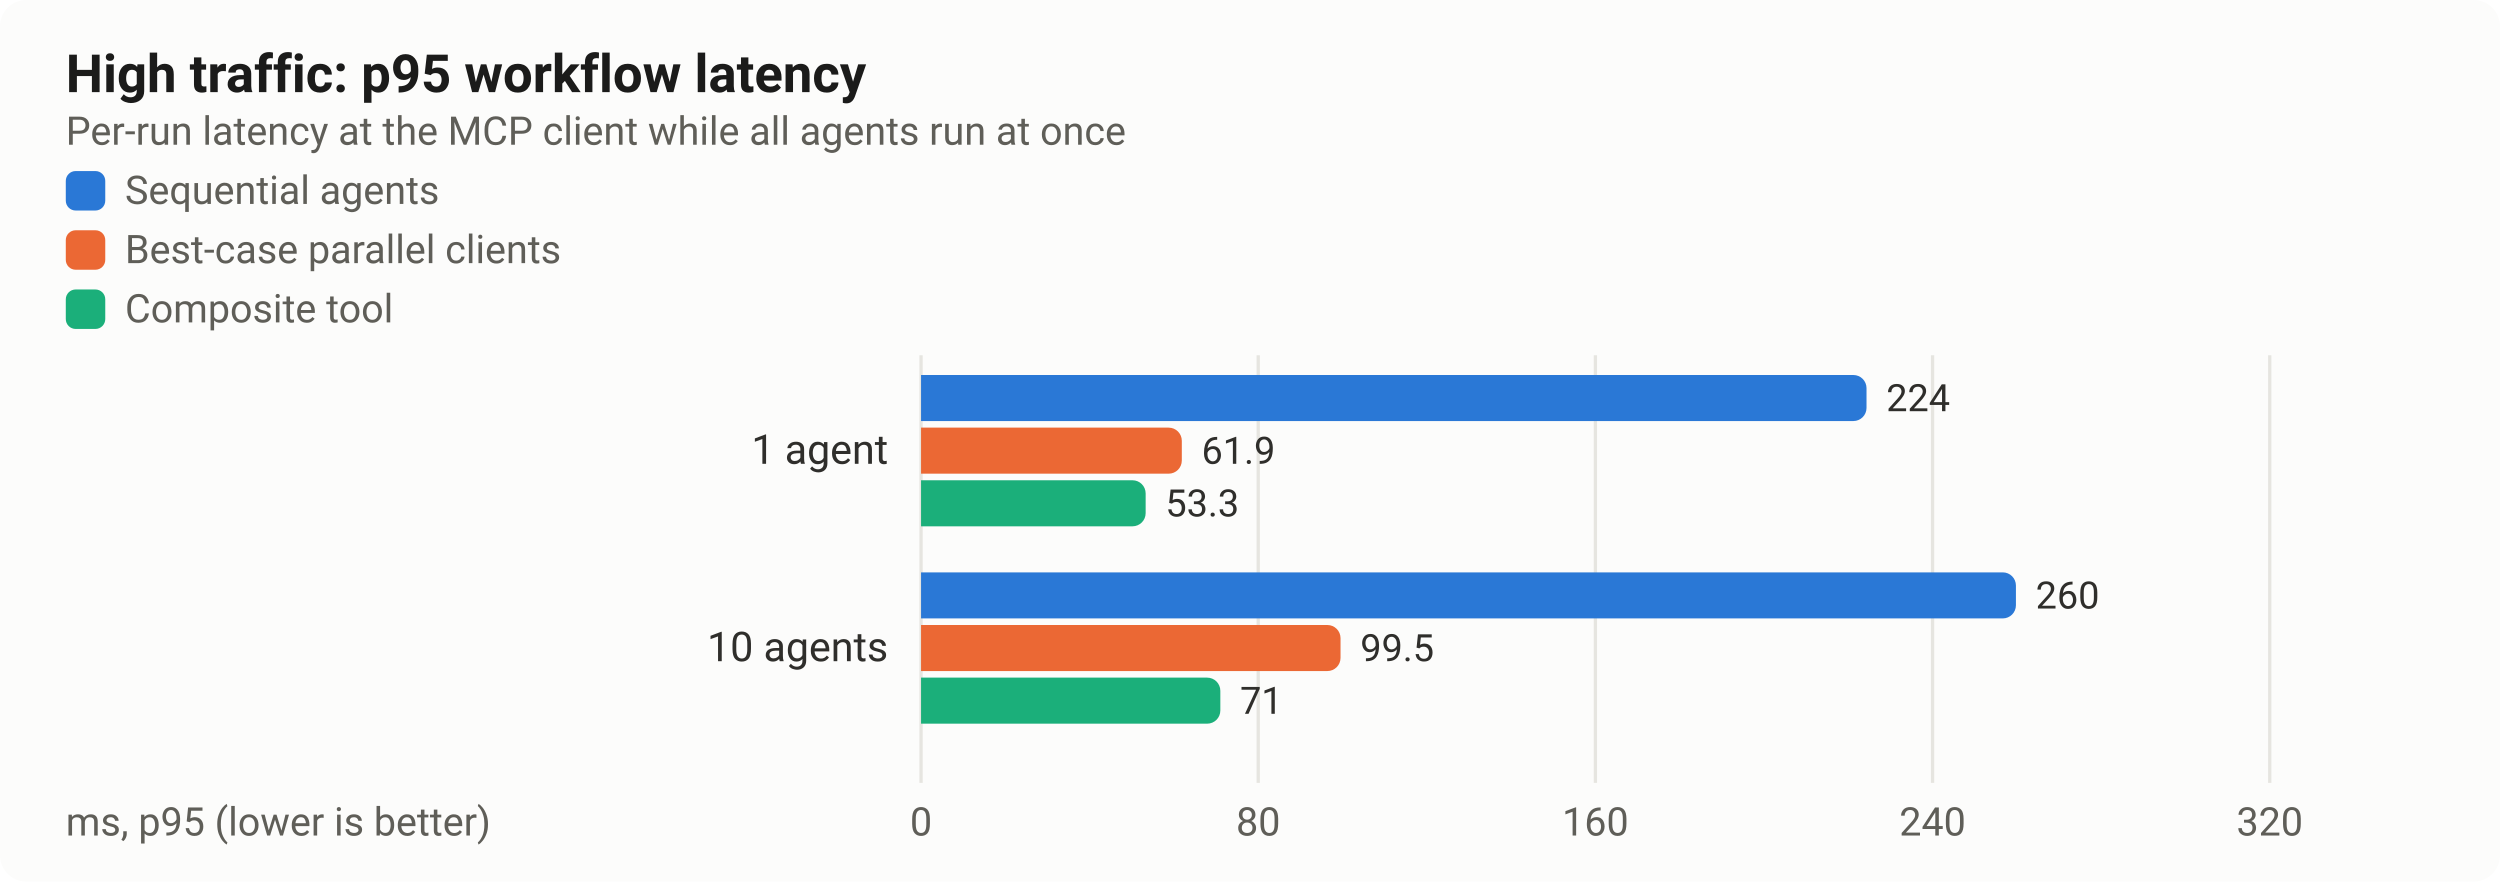
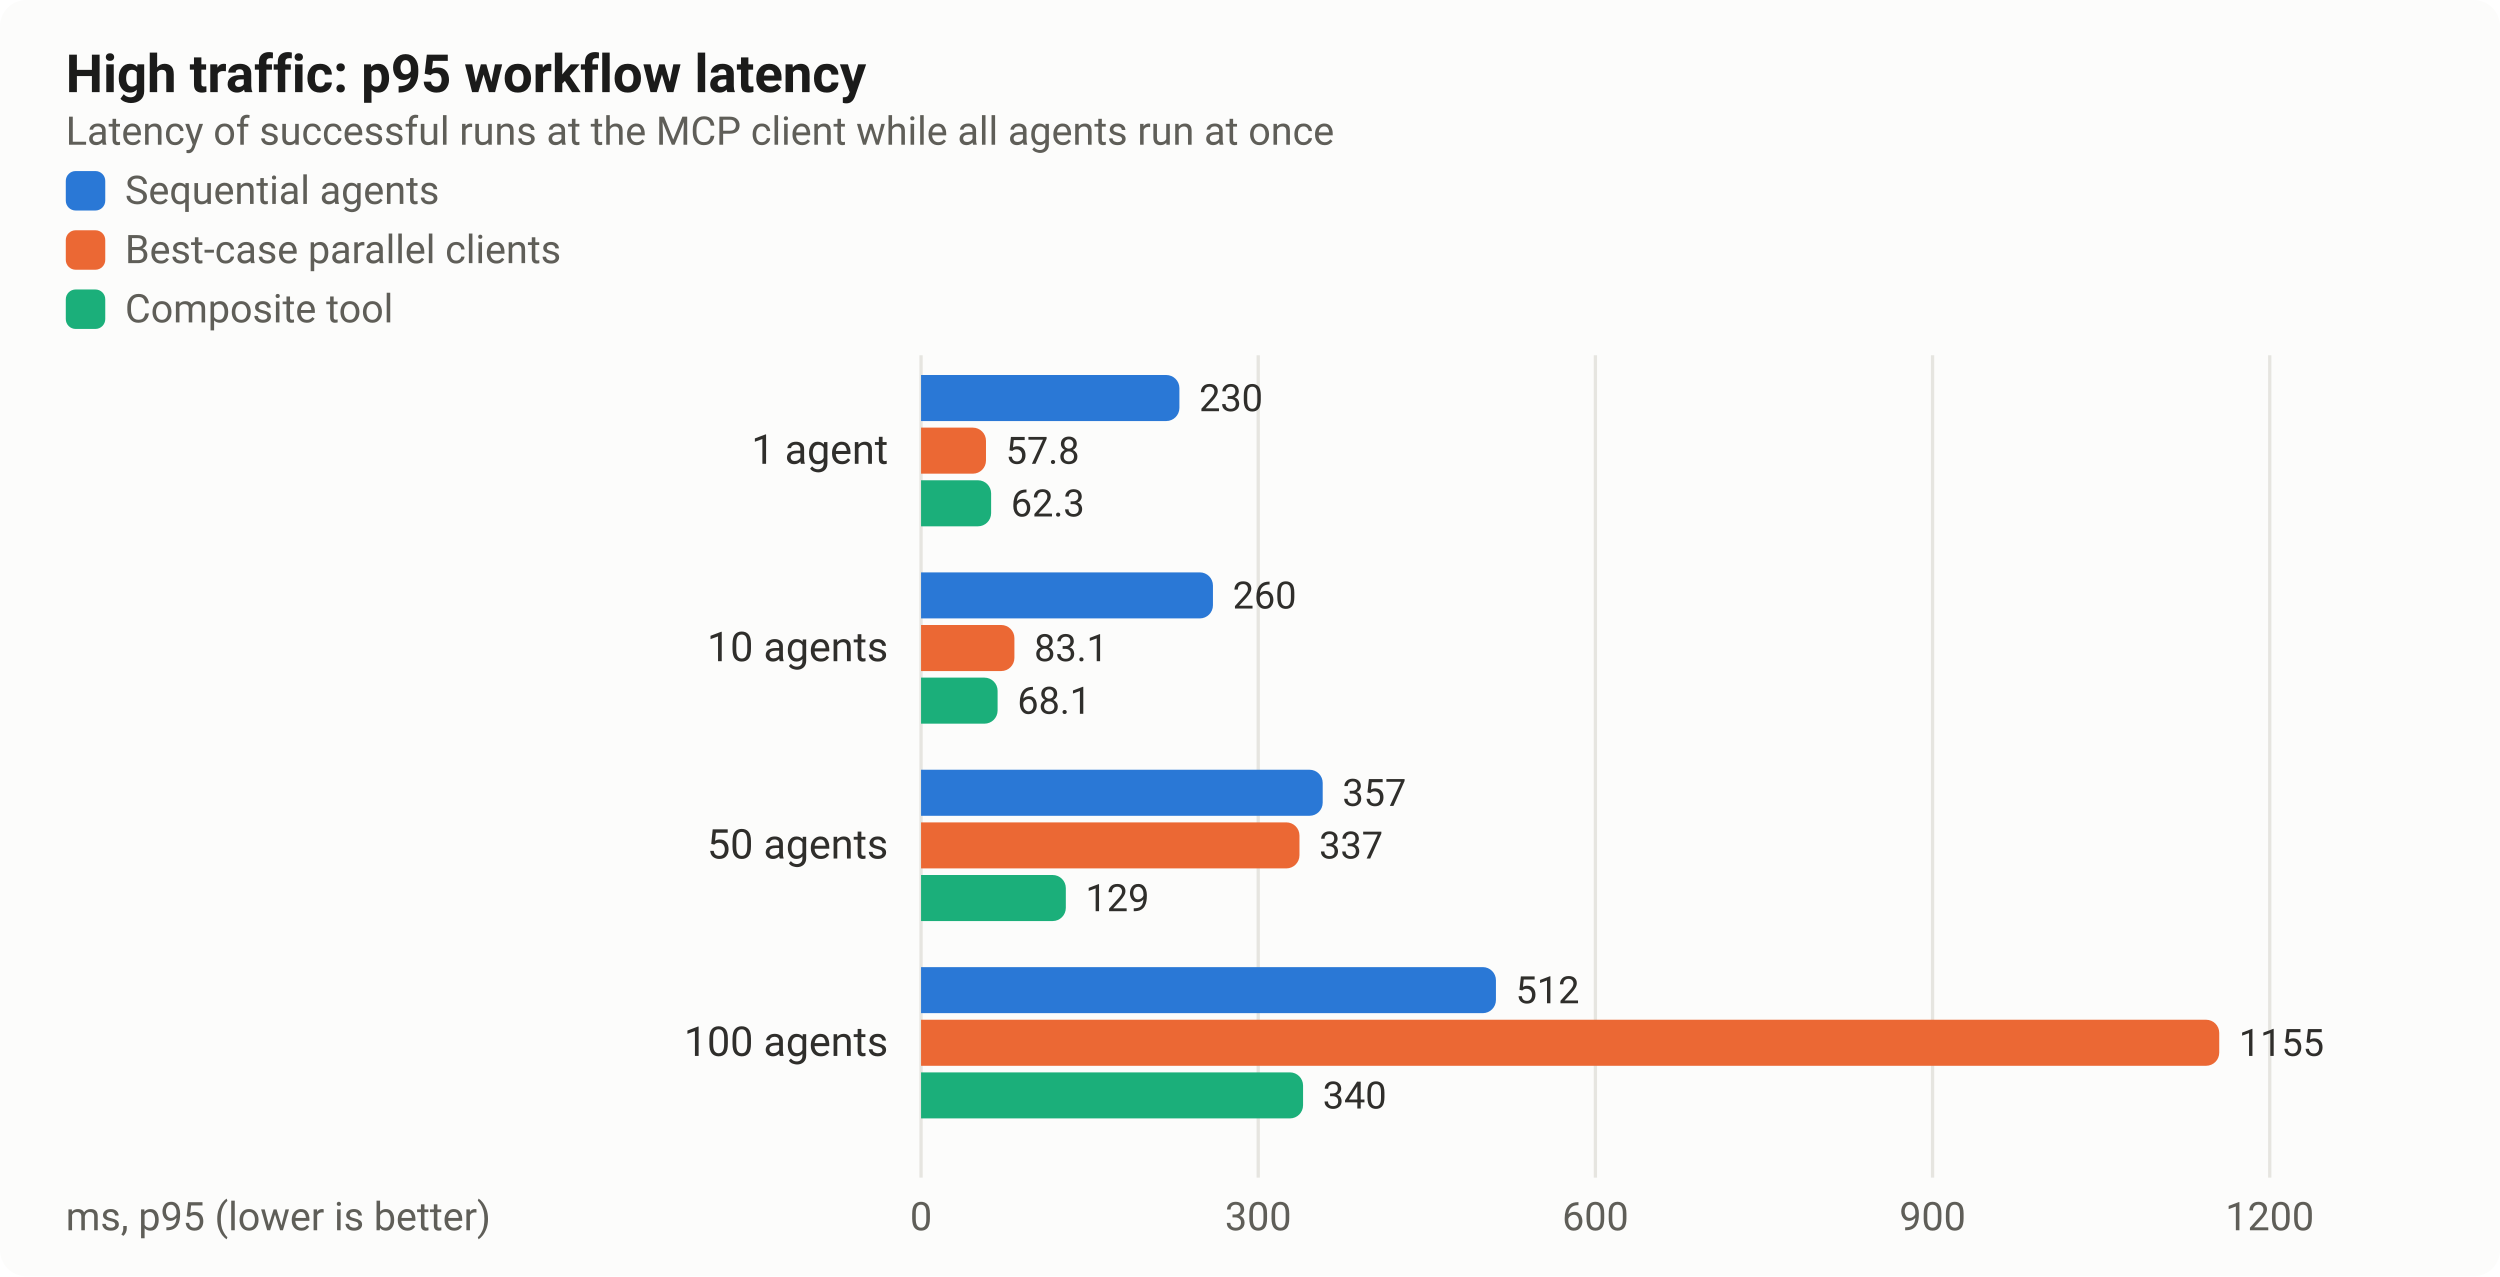
- <svg xmlns="http://www.w3.org/2000/svg" viewBox="0 0 760 268" width="760" height="268" role="img" aria-labelledby="t d" font-family="system-ui, -apple-system, Segoe UI, Roboto, sans-serif">
+ <svg xmlns="http://www.w3.org/2000/svg" viewBox="0 0 760 388" width="760" height="388" role="img" aria-labelledby="t d" font-family="system-ui, -apple-system, Segoe UI, Roboto, sans-serif">
  <style>
  .bg{fill:#fcfcfb}.ttl{fill:#1b1b1a;font-size:16px;font-weight:600}.sub,.tick,.leg{fill:#5f5e58;font-size:12px}.lbl{fill:#2f2e2b;font-size:12.5px}.val{fill:#2f2e2b;font-size:11.5px;font-variant-numeric:tabular-nums}
  .grid{stroke:#e6e5e0;stroke-width:1}.s1{fill:#2a78d6}.s2{fill:#eb6834}.s3{fill:#1baf7a}
  @media (prefers-color-scheme: dark){.bg{fill:#1a1a19}.ttl{fill:#f0efec}.sub,.tick,.leg{fill:#a9a89f}.lbl,.val{fill:#d9d8d0}.grid{stroke:#33332f}.s1{fill:#3987e5}.s2{fill:#d95926}.s3{fill:#199e70}}
</style>
  <rect class="bg" width="100%" height="100%" rx="8" />
  <text class="ttl" x="20" y="28">High traffic: p95 workflow latency</text>
-   <text class="sub" x="20" y="44">Per-run latency at the MCP client while all agents run at once</text>
+   <text class="sub" x="20" y="44">Latency of successful runs at the MCP client while all agents run at once</text>
  <rect class="s1" x="20" y="52" width="12" height="12" rx="3" />
  <text class="leg" x="38" y="62">Sequential agents</text>
  <rect class="s2" x="20" y="70" width="12" height="12" rx="3" />
  <text class="leg" x="38" y="80">Best-case parallel clients</text>
  <rect class="s3" x="20" y="88" width="12" height="12" rx="3" />
  <text class="leg" x="38" y="98">Composite tool</text>
-   <line class="grid" x1="280" x2="280" y1="108" y2="238" />
-   <text class="tick" x="280" y="254" text-anchor="middle">0</text>
-   <line class="grid" x1="382.5" x2="382.5" y1="108" y2="238" />
-   <text class="tick" x="382.5" y="254" text-anchor="middle">80</text>
-   <line class="grid" x1="485" x2="485" y1="108" y2="238" />
-   <text class="tick" x="485" y="254" text-anchor="middle">160</text>
-   <line class="grid" x1="587.5" x2="587.5" y1="108" y2="238" />
-   <text class="tick" x="587.5" y="254" text-anchor="middle">240</text>
-   <line class="grid" x1="690" x2="690" y1="108" y2="238" />
-   <text class="tick" x="690" y="254" text-anchor="middle">320</text>
+   <line class="grid" x1="280" x2="280" y1="108" y2="358" />
+   <text class="tick" x="280" y="374" text-anchor="middle">0</text>
+   <line class="grid" x1="382.5" x2="382.5" y1="108" y2="358" />
+   <text class="tick" x="382.5" y="374" text-anchor="middle">300</text>
+   <line class="grid" x1="485" x2="485" y1="108" y2="358" />
+   <text class="tick" x="485" y="374" text-anchor="middle">600</text>
+   <line class="grid" x1="587.5" x2="587.5" y1="108" y2="358" />
+   <text class="tick" x="587.5" y="374" text-anchor="middle">900</text>
+   <line class="grid" x1="690" x2="690" y1="108" y2="358" />
+   <text class="tick" x="690" y="374" text-anchor="middle">1200</text>
  <text class="lbl" x="270" y="141" text-anchor="end">1 agent</text>
-   <path class="s1" d="M280,114 h283.423 a4,4 0 0 1 4,4 v6 a4,4 0 0 1 -4,4 h-283.423 z" />
-   <text class="val" x="573.423" y="125">224</text>
-   <path class="s2" d="M280,130 h75.271 a4,4 0 0 1 4,4 v6 a4,4 0 0 1 -4,4 h-75.271 z" />
-   <text class="val" x="365.271" y="141">61.9</text>
-   <path class="s3" d="M280,146 h64.278 a4,4 0 0 1 4,4 v6 a4,4 0 0 1 -4,4 h-64.278 z" />
-   <text class="val" x="354.278" y="157">53.3</text>
+   <path class="s1" d="M280,114 h74.539 a4,4 0 0 1 4,4 v6 a4,4 0 0 1 -4,4 h-74.539 z" />
+   <text class="val" x="364.539" y="125">230</text>
+   <path class="s2" d="M280,130 h15.741 a4,4 0 0 1 4,4 v6 a4,4 0 0 1 -4,4 h-15.741 z" />
+   <text class="val" x="305.741" y="141">57.8</text>
+   <path class="s3" d="M280,146 h17.3 a4,4 0 0 1 4,4 v6 a4,4 0 0 1 -4,4 h-17.3 z" />
+   <text class="val" x="307.3" y="157">62.3</text>
  <text class="lbl" x="270" y="201" text-anchor="end">10 agents</text>
-   <path class="s1" d="M280,174 h328.843 a4,4 0 0 1 4,4 v6 a4,4 0 0 1 -4,4 h-328.843 z" />
-   <text class="val" x="618.843" y="185">260</text>
-   <path class="s2" d="M280,190 h123.523 a4,4 0 0 1 4,4 v6 a4,4 0 0 1 -4,4 h-123.523 z" />
-   <text class="val" x="413.523" y="201">99.5</text>
-   <path class="s3" d="M280,206 h86.982 a4,4 0 0 1 4,4 v6 a4,4 0 0 1 -4,4 h-86.982 z" />
-   <text class="val" x="376.982" y="217">71</text>
-   <text class="tick" x="20" y="254">ms, p95 (lower is better)</text>
+   <path class="s1" d="M280,174 h84.738 a4,4 0 0 1 4,4 v6 a4,4 0 0 1 -4,4 h-84.738 z" />
+   <text class="val" x="374.738" y="185">260</text>
+   <path class="s2" d="M280,190 h24.379 a4,4 0 0 1 4,4 v6 a4,4 0 0 1 -4,4 h-24.379 z" />
+   <text class="val" x="314.379" y="201">83.1</text>
+   <path class="s3" d="M280,206 h19.271 a4,4 0 0 1 4,4 v6 a4,4 0 0 1 -4,4 h-19.271 z" />
+   <text class="val" x="309.271" y="217">68.1</text>
+   <text class="lbl" x="270" y="261" text-anchor="end">50 agents</text>
+   <path class="s1" d="M280,234 h118.101 a4,4 0 0 1 4,4 v6 a4,4 0 0 1 -4,4 h-118.101 z" />
+   <text class="val" x="408.101" y="245">357</text>
+   <path class="s2" d="M280,250 h111.039 a4,4 0 0 1 4,4 v6 a4,4 0 0 1 -4,4 h-111.039 z" />
+   <text class="val" x="401.039" y="261">337</text>
+   <path class="s3" d="M280,266 h40.01 a4,4 0 0 1 4,4 v6 a4,4 0 0 1 -4,4 h-40.01 z" />
+   <text class="val" x="330.01" y="277">129</text>
+   <text class="lbl" x="270" y="321" text-anchor="end">100 agents</text>
+   <path class="s1" d="M280,294 h170.766 a4,4 0 0 1 4,4 v6 a4,4 0 0 1 -4,4 h-170.766 z" />
+   <text class="val" x="460.766" y="305">512</text>
+   <path class="s2" d="M280,310 h390.649 a4,4 0 0 1 4,4 v6 a4,4 0 0 1 -4,4 h-390.649 z" />
+   <text class="val" x="680.649" y="321">1155</text>
+   <path class="s3" d="M280,326 h112.132 a4,4 0 0 1 4,4 v6 a4,4 0 0 1 -4,4 h-112.132 z" />
+   <text class="val" x="402.132" y="337">340</text>
+   <text class="tick" x="20" y="374">ms, p95 (lower is better)</text>
</svg>
